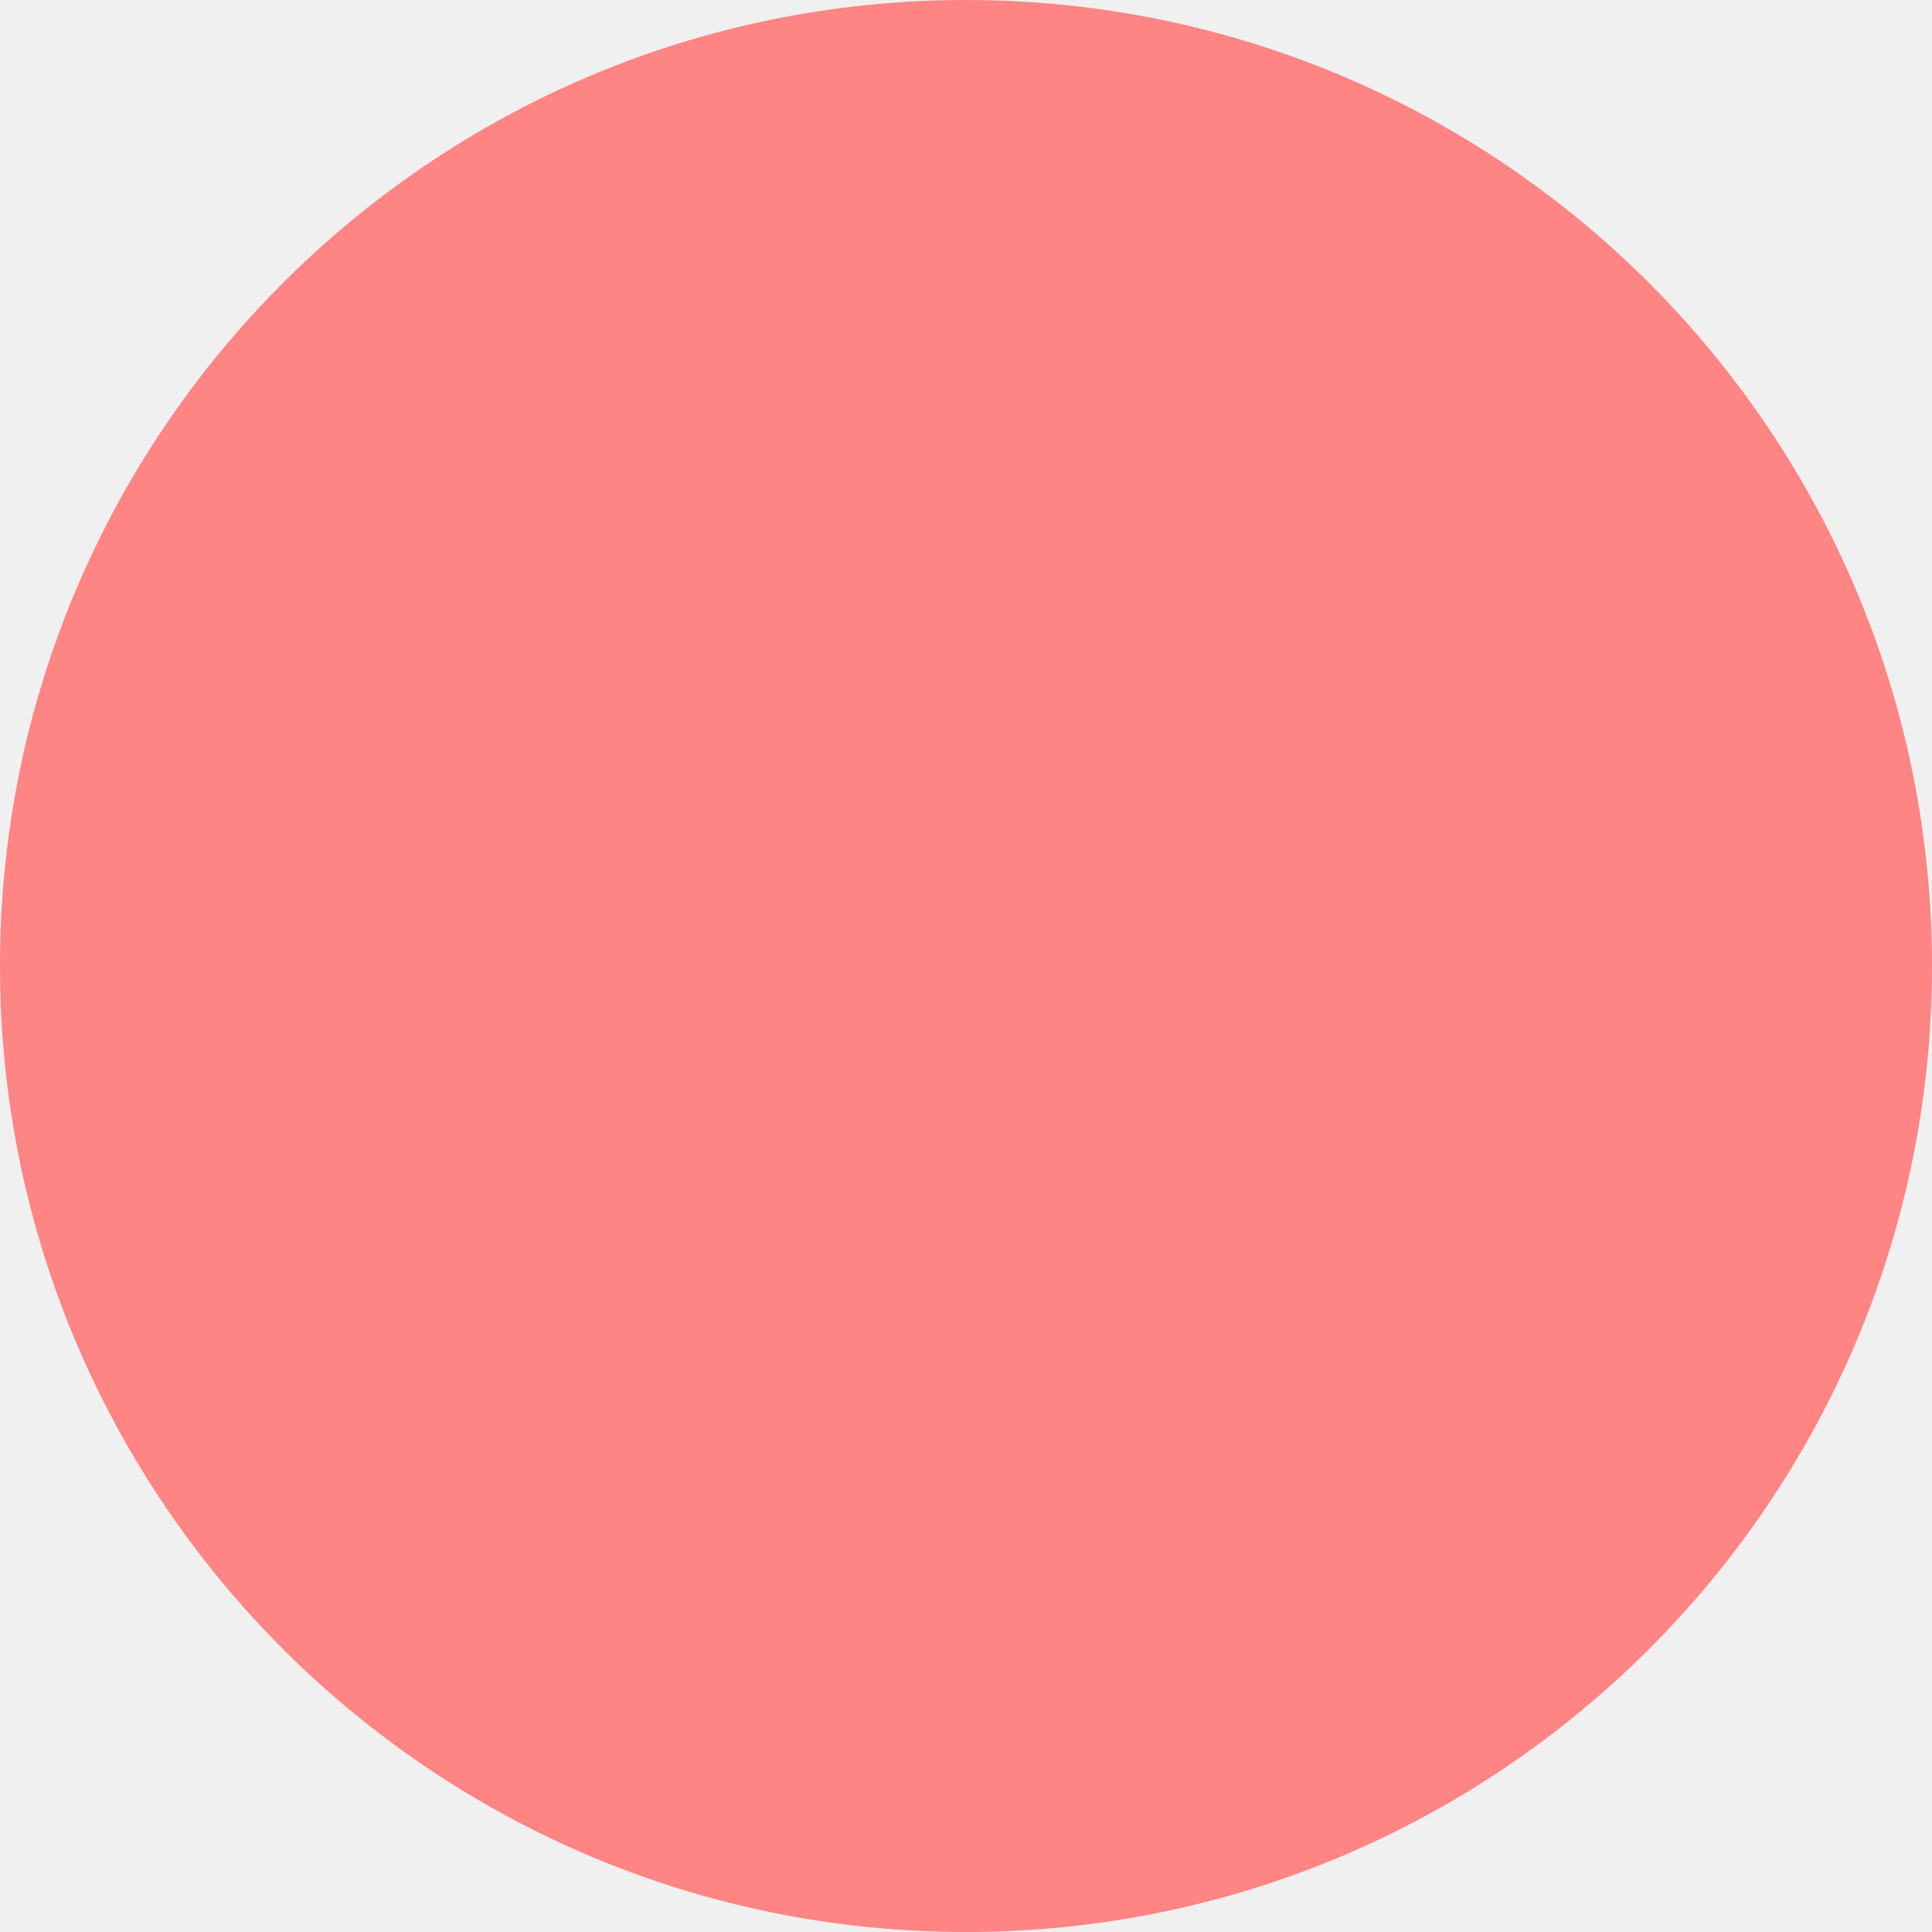
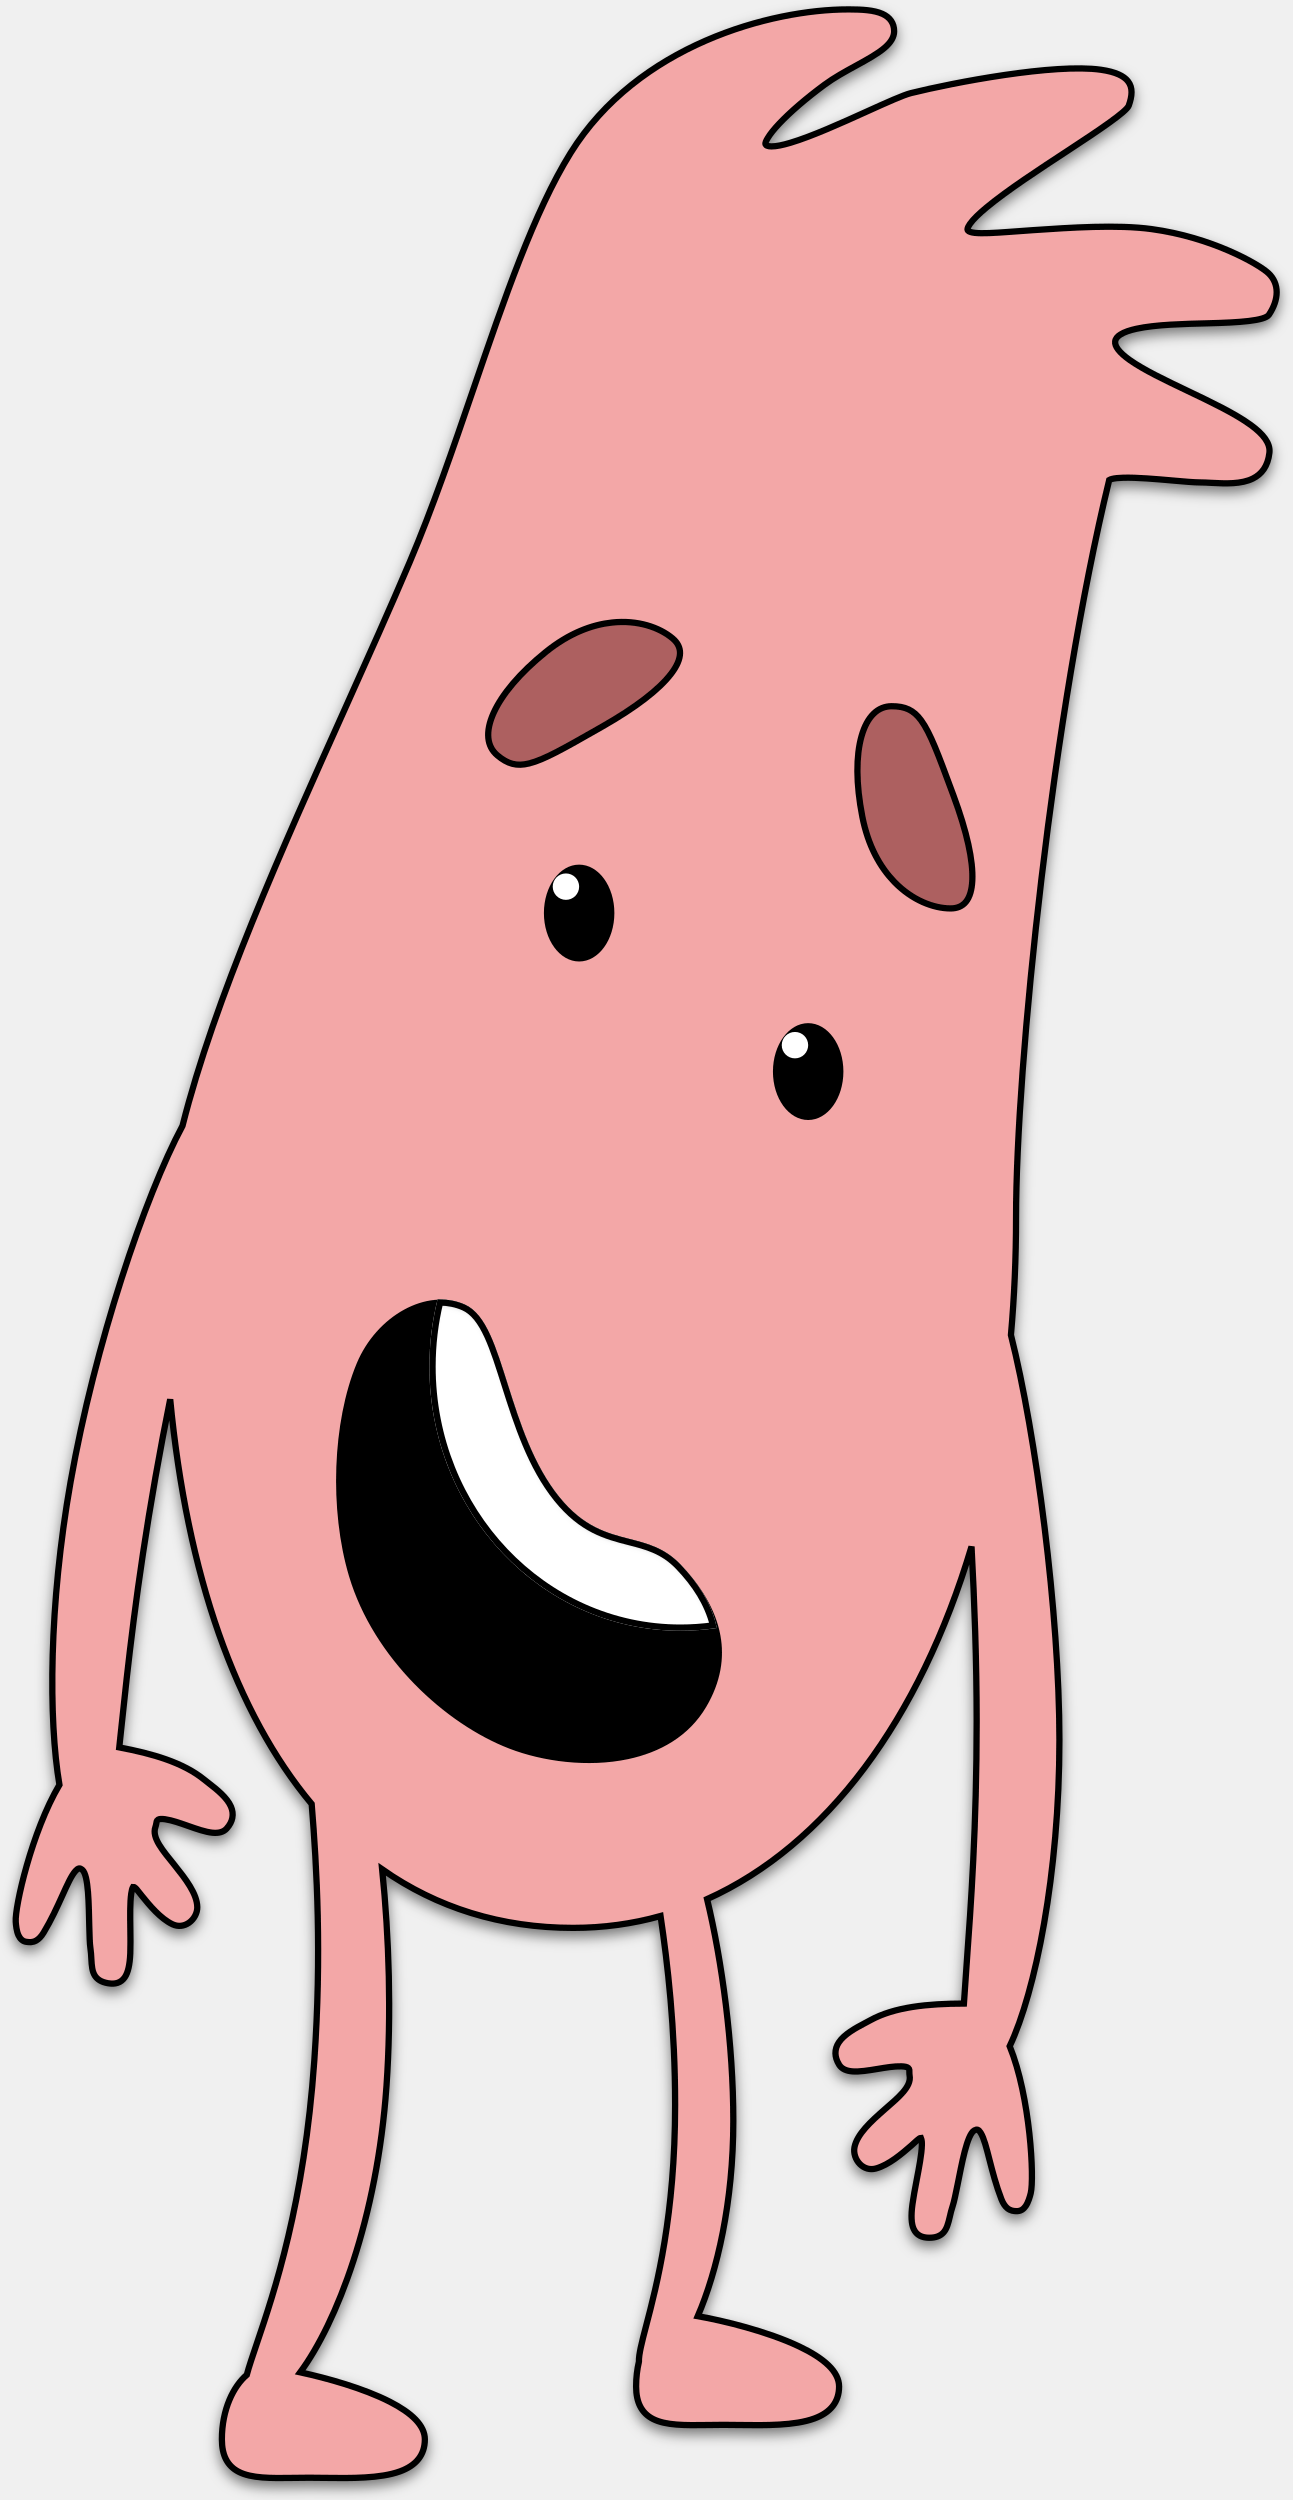
- <svg xmlns="http://www.w3.org/2000/svg" width="45px" height="45px" viewBox="0 0 45 45" version="1.1">
+ <svg xmlns="http://www.w3.org/2000/svg" xmlns:xlink="http://www.w3.org/1999/xlink" width="412px" height="797px" viewBox="0 0 412 797" version="1.1">
+   <defs>
+     <filter x="-3.5%" y="-1.8%" width="107.2%" height="103.6%" filterUnits="objectBoundingBox" id="filter-1">
+       <feOffset dx="0" dy="2" in="SourceAlpha" result="shadowOffsetOuter1" />
+       <feGaussianBlur stdDeviation="2" in="shadowOffsetOuter1" result="shadowBlurOuter1" />
+       <feColorMatrix values="0 0 0 0 0   0 0 0 0 0   0 0 0 0 0  0 0 0 0.5 0" type="matrix" in="shadowBlurOuter1" result="shadowMatrixOuter1" />
+       <feMerge>
+         <feMergeNode in="shadowMatrixOuter1" />
+         <feMergeNode in="SourceGraphic" />
+       </feMerge>
+     </filter>
+     <path d="M162.877,233.862 C165.558,232.688 168.495,232.168 171.494,232.239 C173.201,239.08 174.11,246.262 174.11,253.667 C174.11,300.181 138.277,337.889 94.075,337.889 C90.136,337.889 86.264,337.589 82.477,337.011 C84.101,329.415 88.282,322.785 94.046,316.769 C105.398,304.922 118.65,312.644 132.727,295.211 C149.598,274.32 149.995,239.503 162.877,233.862 Z" id="path-2" />
+     <filter x="-1.6%" y="-1.4%" width="103.3%" height="102.8%" filterUnits="objectBoundingBox" id="filter-3">
+       <feGaussianBlur stdDeviation="1" in="SourceAlpha" result="shadowBlurInner1" />
+       <feOffset dx="0" dy="1" in="shadowBlurInner1" result="shadowOffsetInner1" />
+       <feComposite in="shadowOffsetInner1" in2="SourceAlpha" operator="arithmetic" k2="-1" k3="1" result="shadowInnerInner1" />
+       <feColorMatrix values="0 0 0 0 0   0 0 0 0 0   0 0 0 0 0  0 0 0 0.5 0" type="matrix" in="shadowInnerInner1" />
+     </filter>
+   </defs>
  <g id="Page-1" stroke="none" stroke-width="1" fill="none" fill-rule="evenodd">
-     <g id="Artboard" transform="translate(-180, -265)" fill="#FF8484">
-       <circle id="Oval" cx="202.5" cy="287.5" r="22.5" />
+     <g id="Group-3" filter="url(#filter-1)" transform="translate(206, 396.5) scale(-1, 1) translate(-206, -396.5) translate(6, 4)">
+       <path d="M379.809,592.046 C377.707,593.721 377.719,603.376 377.54,610.117 C377.46,613.147 377.387,615.679 377.197,616.905 C376.999,618.18 376.938,619.382 376.88,620.487 C376.765,622.697 376.608,624.534 375.73,625.878 C374.992,627.008 373.779,627.864 371.593,628.249 C370.389,628.461 369.368,628.413 368.505,628.125 C367.589,627.819 366.833,627.248 366.228,626.372 C365.2,624.885 364.619,622.394 364.465,618.687 C364.372,616.431 364.409,613.697 364.447,610.925 C364.504,606.724 364.57,602.433 364.156,599.644 C364.021,598.732 363.85,597.996 363.573,597.531 C362.9,597.472 362.037,598.828 360.824,600.328 C358.34,603.398 354.86,607.638 351.012,609.46 C350.098,609.893 349.19,610.03 348.332,609.949 C347.395,609.861 346.516,609.509 345.754,608.973 C344.131,607.833 343.073,605.857 343.107,603.984 C343.186,599.703 346.841,594.982 350.476,590.45 C353.966,586.098 357.71,581.877 356.452,578.451 C356.336,578.135 356.263,577.78 356.193,577.416 C356.105,576.958 356.11,576.384 355.603,576.1 C355.159,575.851 354.445,575.821 353.326,575.983 C351.119,576.303 348.555,577.216 346.033,578.107 C343.239,579.092 340.492,580.048 338.287,580.269 C336.315,580.467 334.761,580.072 333.756,578.957 C332.722,577.809 332.162,576.676 331.942,575.58 C331.689,574.326 331.876,573.105 332.381,571.93 C333.609,569.075 336.854,566.492 339.5,564.441 C340.02,564.039 340.513,563.657 340.956,563.297 C347.632,557.875 357.456,555.046 367.98,553.072 C367.767,551.093 367.547,549.014 367.317,546.836 C365.308,527.839 362.5,501.27 356.433,466.873 C354.897,458.162 353.32,449.9 351.74,442.097 C346.371,498.227 330.779,542.197 306.638,571.11 C304.975,591.502 303.427,619.018 305.796,652.886 C308.979,698.401 318.643,726.927 324.152,743.191 C325.517,747.218 326.628,750.501 327.329,753.11 C331.557,756.715 335.265,764.089 335.265,773.661 C335.265,776.291 334.802,778.356 333.974,779.984 C333.051,781.801 331.674,783.094 329.919,784.004 C325.869,786.104 319.661,786.066 312.47,785.951 C310.829,785.925 309.137,785.898 307.411,785.898 C305.856,785.902 304.243,785.924 302.6,785.947 C294.077,786.065 284.772,786.163 278.502,783.882 C275.999,782.971 273.965,781.684 272.583,779.923 C271.298,778.286 270.559,776.237 270.559,773.661 C270.559,771.463 271.607,769.349 273.5,767.37 C275.452,765.328 278.313,763.42 281.703,761.686 C290.081,757.4 301.717,754.147 310.296,752.294 C298.717,736.613 285.749,703.365 282.788,661.026 C281.188,638.149 281.951,613.597 284.169,591.942 C266.715,604.17 246.297,610.609 223.265,610.609 C213.653,610.609 204.348,609.32 195.411,606.83 C193.152,622.129 190.771,642.312 190.771,667.048 C190.771,702.2 196.651,724.644 200.003,737.44 C201.428,742.878 202.38,746.626 202.311,748.903 C202.88,751.315 203.207,753.964 203.207,756.805 C203.207,759.435 202.743,761.501 201.916,763.129 C200.992,764.946 199.616,766.239 197.86,767.149 C193.81,769.248 187.602,769.21 180.411,769.096 C178.771,769.07 177.079,769.043 175.35,769.043 C173.712,769.043 171.996,769.067 170.238,769.092 C161.886,769.209 152.634,769.309 146.39,767.015 C143.907,766.103 141.885,764.814 140.511,763.054 C139.236,761.419 138.501,759.374 138.501,756.805 C138.501,754.455 139.702,752.198 141.852,750.099 C144.093,747.911 147.372,745.884 151.198,744.064 C161.41,739.208 175.547,735.793 183.555,734.396 C177.389,720.114 172.218,698.136 172.218,672.072 C172.218,647.718 175.826,621.163 180.583,601.445 C142.715,584.395 112.79,544.394 96.276,489.045 C95.359,506.414 94.639,525.321 94.639,544.845 C94.639,578.18 96.488,603.615 97.81,621.803 C98.159,626.616 98.472,630.922 98.706,634.733 C110.192,634.773 120.845,635.772 128.645,640.11 C129.144,640.387 129.696,640.678 130.277,640.984 C133.239,642.545 136.884,644.525 138.589,647.123 C139.29,648.193 139.686,649.362 139.656,650.641 C139.629,651.759 139.274,652.972 138.455,654.282 C137.659,655.555 136.197,656.213 134.221,656.361 C132.011,656.526 129.14,656.062 126.217,655.576 C123.578,655.137 120.895,654.683 118.666,654.751 C117.536,654.785 116.838,654.939 116.444,655.261 C115.993,655.629 116.098,656.194 116.091,656.66 C116.086,657.03 116.075,657.392 116.016,657.724 C115.373,661.317 119.792,664.824 123.985,668.503 C128.352,672.335 132.771,676.35 133.593,680.552 C133.952,682.391 133.253,684.52 131.853,685.925 C131.196,686.585 130.39,687.084 129.483,687.334 C128.653,687.562 127.735,687.585 126.759,687.317 C122.653,686.191 118.49,682.62 115.51,680.027 C114.055,678.761 112.969,677.575 112.413,677.552 C112.126,678.256 112.084,679.011 112.11,679.932 C112.187,682.75 112.996,686.965 113.783,691.092 C114.302,693.816 114.813,696.502 115.113,698.74 C115.605,702.417 115.466,704.971 114.712,706.614 C114.268,707.582 113.622,708.275 112.774,708.736 C111.974,709.17 110.976,709.394 109.754,709.394 C107.534,709.394 106.191,708.762 105.268,707.777 C104.17,706.607 103.696,704.825 103.199,702.668 C102.951,701.59 102.682,700.416 102.265,699.196 C101.865,698.021 101.354,695.54 100.748,692.571 C99.401,685.963 97.736,676.452 95.376,675.168 C94.991,674.958 94.652,674.858 94.343,674.959 C93.96,675.085 93.665,675.447 93.371,675.916 C92.3,677.626 91.522,680.76 90.547,684.553 C89.58,688.316 88.448,692.712 86.76,697.076 C86.19,698.55 85.524,699.42 84.88,699.957 C83.846,700.818 82.814,700.887 82.022,700.913 C80.628,700.971 79.712,700.311 79.011,699.293 C78.168,698.071 77.675,696.279 77.405,695.194 C76.245,690.527 77.502,664.54 84.113,648.322 C76.002,631.243 68.257,593.531 68.257,550.682 C68.257,510.391 75.752,453.123 83.716,421.593 C82.638,409.533 82.084,397.047 82.084,384.187 C82.084,335.473 70.336,222.831 52.389,149.029 C52.146,148.886 51.888,148.792 51.576,148.707 C50.676,148.46 49.402,148.342 47.892,148.3 C43.523,148.181 37.266,148.737 32.018,149.201 C28.429,149.518 25.304,149.792 23.537,149.792 C22.383,149.792 21.105,149.862 19.765,149.934 C15.314,150.173 10.239,150.391 6.575,148.553 C3.835,147.178 1.797,144.718 1.307,140.308 C1.144,138.845 1.612,137.359 2.653,135.873 C3.669,134.423 5.245,132.96 7.238,131.503 C12.242,127.843 19.929,124.167 27.492,120.56 C34.482,117.225 41.364,113.95 45.831,110.781 C47.458,109.626 48.757,108.495 49.586,107.374 C50.215,106.523 50.575,105.691 50.483,104.858 C50.384,103.96 49.766,103.267 48.858,102.678 C47.606,101.867 45.812,101.27 43.667,100.802 C37.569,99.474 28.726,99.262 20.778,99.065 C10.924,98.82 2.755,98.272 1.469,96.346 C-0.191,93.859 -1,91.394 -1,89.167 C-1,86.835 -0.13,84.743 1.616,83.102 C4.74,80.168 19.705,71.637 38.891,69.033 C49.799,67.552 64.636,68.553 76.794,69.38 C87.375,70.099 96.288,71.11 97.477,69.443 C97.592,69.282 97.579,69.083 97.532,68.87 C97.432,68.419 97.154,67.913 96.754,67.347 C95.72,65.887 93.899,64.136 91.561,62.188 C85.034,56.751 74.544,49.89 65.337,43.864 C55.24,37.257 46.825,31.543 46.16,29.68 C45.077,26.646 44.77,23.95 46.436,21.856 C47.717,20.246 50.267,18.923 55.005,18.243 C69.744,16.127 102.025,22.318 115.564,25.674 C117.96,26.268 123.265,28.658 129.514,31.487 C137.527,35.116 147.124,39.466 154.03,41.521 C156.448,42.24 158.521,42.68 160.052,42.673 C160.627,42.671 161.114,42.61 161.487,42.445 C161.69,42.355 161.852,42.234 161.934,42.044 C162.139,41.567 161.738,40.845 161.231,39.989 C160.469,38.699 159.202,37.131 157.539,35.371 C154.119,31.754 149.042,27.366 143.099,22.978 C140.083,20.752 136.54,18.815 133.212,16.992 C129.573,14.998 126.186,13.132 123.949,11.2 C122.026,9.541 120.949,7.809 120.949,5.98 C120.949,4.63 121.301,3.537 121.903,2.646 C122.551,1.689 123.501,0.959 124.679,0.423 C127.362,-0.798 131.313,-0.987 135.088,-0.999 L135.669,-1 C160.12,-1 202.71,10.318 224.114,44.798 C235.699,63.461 245.232,91.271 255.106,120.113 C261.5,138.793 268.042,157.907 275.395,175.227 C281.654,189.972 288.688,205.624 295.906,221.685 C316.052,266.513 337.62,314.521 347.815,354.911 C359.848,377.351 375.816,424.878 383.477,468.316 C390.442,507.81 390.581,544.148 387.052,564.995 C395.902,579.954 401.306,603.992 400.984,608.649 C400.907,609.764 400.733,611.614 400.115,612.964 C399.586,614.121 398.755,614.907 397.608,615.057 C396.605,615.2 395.598,615.293 394.45,614.636 C393.722,614.22 392.916,613.478 392.098,612.126 C389.678,608.121 387.8,603.989 386.194,600.451 C384.575,596.885 383.265,593.933 381.912,592.435 C381.542,592.025 381.188,591.719 380.789,591.662 C380.467,591.615 380.151,591.773 379.809,592.046 Z" id="Combined-Shape" stroke="#000000" stroke-width="2" fill="#F3A7A7" />
+       <g id="Group-2" transform="translate(95, 178)">
+         <path d="M1.032,98.748 C0.711,92.398 2.754,83.157 6.997,71.716 C7.217,71.124 7.432,70.543 7.643,69.973 C11.83,58.675 14.388,51.709 17.33,47.666 C19.761,44.326 22.468,43.142 26.711,43.142 C28.951,43.142 30.881,43.965 32.46,45.495 C34.163,47.144 35.459,49.585 36.336,52.667 C38.126,58.952 38.155,67.84 36.092,78.347 C34.27,87.625 30.451,94.437 25.891,99.143 C20.202,105.016 13.371,107.606 7.947,107.606 C5.829,107.606 4.193,106.901 3.06,105.498 C1.825,103.966 1.181,101.677 1.032,98.748 Z" id="Oval" stroke="#000000" stroke-width="2" fill="#AD6161" />
+         <path d="M114.655,71.116 C112.538,71.116 110.902,70.411 109.771,69.008 C108.535,67.476 107.892,65.187 107.744,62.257 C107.423,55.907 109.468,46.664 113.712,35.221 C113.931,34.629 114.147,34.048 114.358,33.477 C118.546,22.178 121.104,15.21 124.047,11.166 C126.478,7.826 129.184,6.641 133.428,6.641 C135.667,6.64 137.596,7.463 139.175,8.993 C140.878,10.642 142.173,13.083 143.05,16.165 C144.838,22.451 144.866,31.34 142.801,41.848 C140.978,51.128 137.159,57.941 132.599,62.649 C126.909,68.524 120.079,71.115 114.655,71.116 Z" id="Oval" stroke="#000000" stroke-width="2" fill="#AD6161" transform="translate(126.0402, 38.8782) scale(1, -1) rotate(40) translate(-126.0402, -38.8782) " />
+         <ellipse id="Oval" fill="#000000" cx="53.356" cy="159.619" rx="11.233" ry="15.441" />
+         <ellipse id="Oval" fill="#000000" cx="126.37" cy="109.085" rx="11.233" ry="15.441" />
+         <path d="M199.239,320.398 C191.454,346.41 168.62,367.215 148.422,374.999 C137.863,379.068 123.572,381.022 110.849,378.318 C100.795,376.182 91.716,371.133 86.279,361.878 C81.642,353.984 80.562,346.464 81.819,339.513 C83.34,331.096 88.271,323.518 94.407,317.114 C99.391,311.913 104.755,310.557 110.386,309.115 C117.585,307.27 125.22,305.303 133.116,295.525 C141.421,285.241 145.764,271.602 149.544,259.693 C153.397,247.558 156.594,237.159 163.077,234.32 C169.008,231.724 175.819,232.617 181.924,235.954 C188.183,239.374 193.707,245.363 196.823,252.857 C204.5,271.319 205.552,299.302 199.239,320.398 Z" id="Oval" stroke="#000000" fill="#000000" />
+         <g id="Combined-Shape">
+           <use fill="#FFFFFF" fill-rule="evenodd" xlink:href="#path-2" />
+           <use fill="black" fill-opacity="1" filter="url(#filter-3)" xlink:href="#path-2" />
+           <path stroke="#000000" stroke-width="2" d="M173.11,253.667 C173.11,276.654 164.259,297.467 149.943,312.532 C135.645,327.578 115.894,336.889 94.075,336.889 C90.557,336.889 87.092,336.647 83.696,336.178 C85.431,329.192 89.405,323.057 94.768,317.46 C99.677,312.337 104.967,311.019 110.51,309.599 C117.796,307.733 125.516,305.733 133.505,295.839 C141.849,285.507 146.222,271.81 150.021,259.844 C153.809,247.911 156.88,237.579 163.278,234.778 C165.599,233.762 168.123,233.264 170.708,233.234 C172.277,239.771 173.11,246.617 173.11,253.667 Z" stroke-linejoin="square" />
+         </g>
+         <ellipse id="Oval" fill="#FFFFFF" cx="57.568" cy="151.196" rx="4.212" ry="4.211" />
+         <ellipse id="Oval" fill="#FFFFFF" cx="130.582" cy="100.663" rx="4.212" ry="4.211" />
+       </g>
    </g>
  </g>
</svg>
